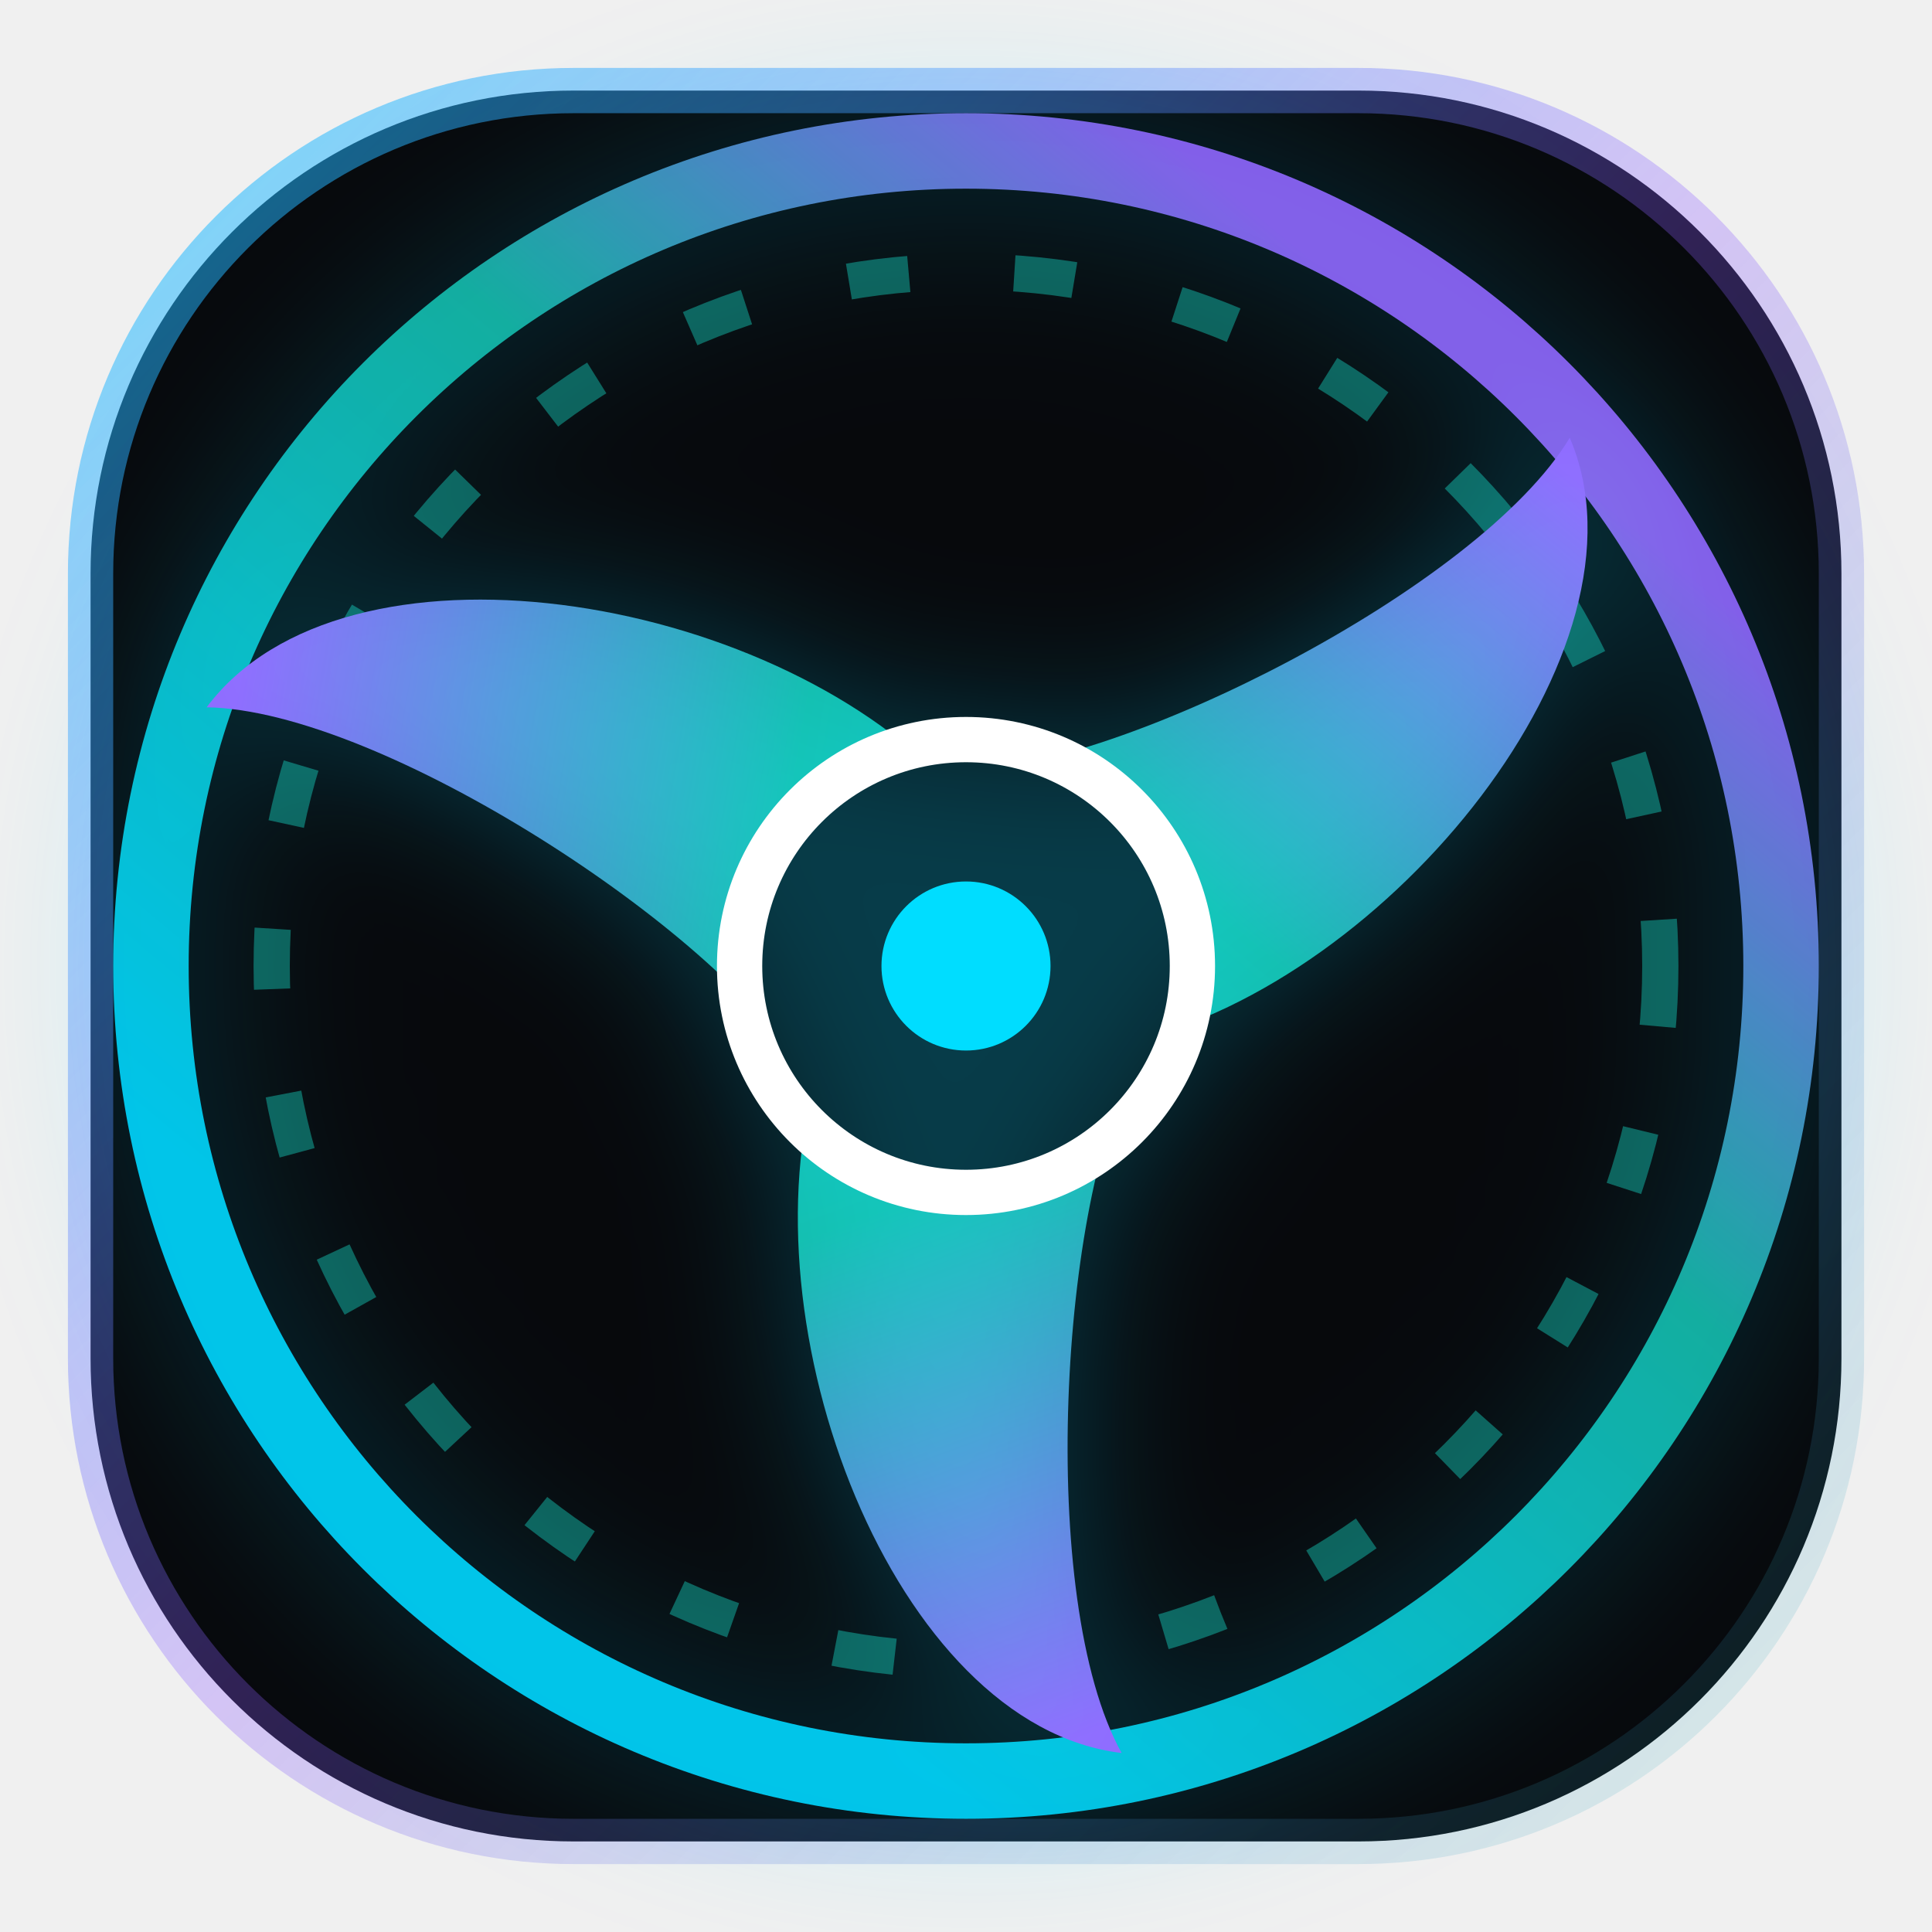
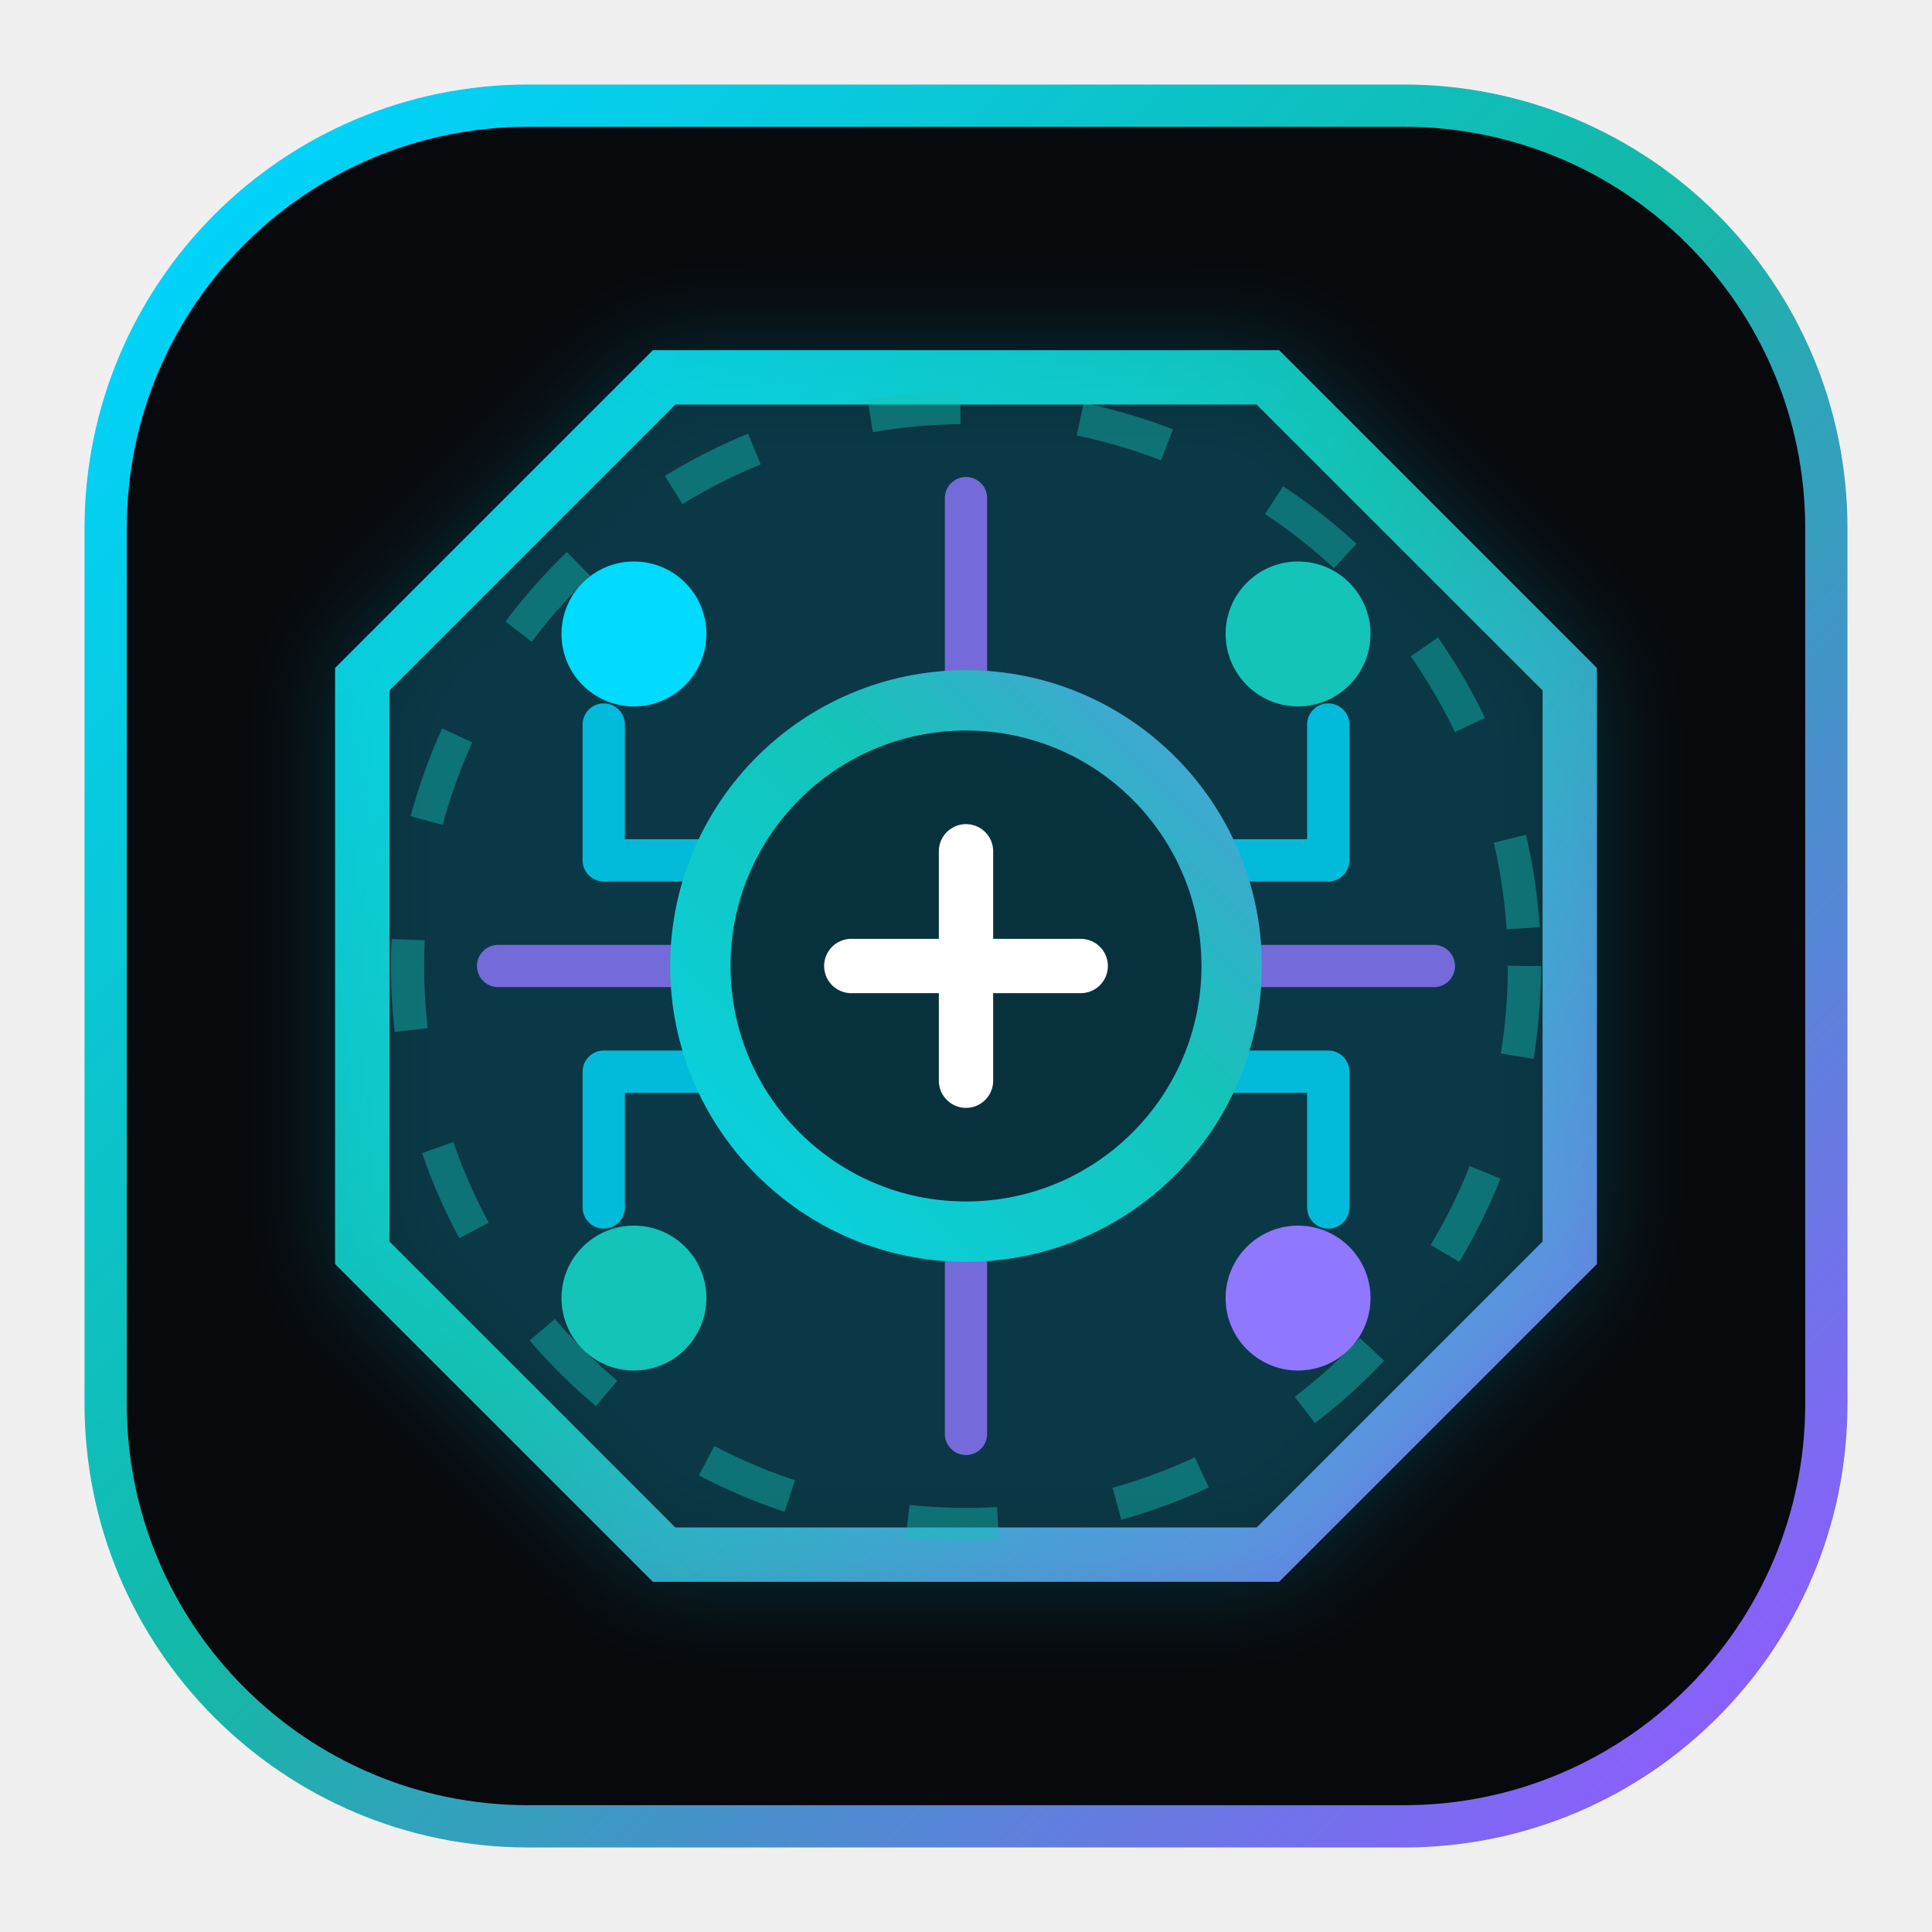
<svg xmlns="http://www.w3.org/2000/svg" width="64" height="64" viewBox="0 0 64 64" fill="none" role="img" aria-labelledby="title desc">
  <defs>
-     <linearGradient id="nexus-frame-grad" x1="0" y1="0" x2="64" y2="64" gradientUnits="userSpaceOnUse">
-       <stop stop-color="#00D4FF" stop-opacity="0.6" />
-       <stop offset="0.5" stop-color="#8F5CFF" stop-opacity="0.3" />
-       <stop offset="1" stop-color="#14B8A6" stop-opacity="0.1" />
-     </linearGradient>
-     <linearGradient id="nexus-ribbon-grad" x1="20" y1="50" x2="50" y2="14" gradientUnits="userSpaceOnUse">
+     <linearGradient id="nexus-frame-grad" x1="6" y1="6" x2="58" y2="58" gradientUnits="userSpaceOnUse">
      <stop stop-color="#00D4FF" />
-       <stop offset="0.6" stop-color="#14B8A6" />
+       <stop offset="0.48" stop-color="#14B8A6" />
      <stop offset="1" stop-color="#8F5CFF" />
    </linearGradient>
-     <filter id="nexus-glow" x="-10" y="-10" width="84" height="84" filterUnits="userSpaceOnUse" color-interpolation-filters="sRGB">
-       <feGaussianBlur stdDeviation="2.5" result="blur" />
-       <feColorMatrix in="blur" type="matrix" values="0 0 0 0 0.00   0 0 0 0 0.83   0 0 0 0 1.00   0 0 0 0.25 0" />
+     <linearGradient id="nexus-core-grad" x1="16" y1="48" x2="48" y2="16" gradientUnits="userSpaceOnUse">
+       <stop stop-color="#00D4FF" />
+       <stop offset="0.56" stop-color="#14B8A6" />
+       <stop offset="1" stop-color="#8F5CFF" />
+     </linearGradient>
+     <filter id="nexus-glow" x="-5" y="-5" width="74" height="74" filterUnits="userSpaceOnUse" color-interpolation-filters="sRGB">
+       <feGaussianBlur stdDeviation="1.6" result="blur" />
+       <feColorMatrix in="blur" type="matrix" values="0 0 0 0 0.00 0 0 0 0 0.83 0 0 0 0 1.00 0 0 0 0.2 0" />
      <feBlend in2="SourceGraphic" mode="screen" />
    </filter>
-     <path id="blade" d="M32 25.5 C37 25.5 49 19.5 52 14.5 C55 21.5 46 32.5 37.5 34.5 C34.5 34.5 32 31.5 32 25.5 Z" fill="url(#nexus-ribbon-grad)" />
  </defs>
-   <rect x="3" y="3" width="58" height="58" rx="16" fill="#07090C" stroke="url(#nexus-frame-grad)" stroke-width="1.5" />
+   <rect x="3.5" y="3.5" width="57" height="57" rx="14" fill="#07090C" stroke="url(#nexus-frame-grad)" stroke-width="1.4" />
  <g filter="url(#nexus-glow)">
-     <circle cx="32" cy="32" r="27" stroke="url(#nexus-ribbon-grad)" stroke-width="2.5" fill="none" opacity="0.9" />
-     <circle cx="32" cy="32" r="23" stroke="#14B8A6" stroke-width="1.2" stroke-dasharray="2 3.5" fill="none" opacity="0.5" />
-     <use href="#blade" />
-     <use href="#blade" transform="rotate(120 32 32)" />
-     <use href="#blade" transform="rotate(240 32 32)" />
-     <circle cx="32" cy="32" r="7.5" fill="#07090C" stroke="#FFFFFF" stroke-width="1.5" />
-     <circle cx="32" cy="32" r="2.8" fill="#00D4FF" />
+     <path d="M22 12.5H42L52 22.5V41.5L42 51.5H22L12 41.5V22.5L22 12.5Z" fill="#0A1118" stroke="url(#nexus-frame-grad)" stroke-width="1.8" />
+     <circle cx="32" cy="32" r="18.5" stroke="#14B8A6" stroke-width="1.1" stroke-dasharray="3 4" opacity="0.42" />
+     <path d="M32 16.5V23.5M32 40.5V47.5M16.5 32H23.5M40.5 32H47.5" stroke="#8F5CFF" stroke-width="1.4" stroke-linecap="round" opacity="0.8" />
+     <path d="M20 40V35.5H25.5M44 24V28.5H38.5M20 24V28.5H25.5M44 40V35.5H38.5" stroke="#00D4FF" stroke-width="1.4" stroke-linecap="round" stroke-linejoin="round" opacity="0.8" />
+     <circle cx="32" cy="32" r="8.8" fill="#07090C" stroke="url(#nexus-core-grad)" stroke-width="2" />
+     <path d="M28.2 32H35.8M32 28.2V35.8" stroke="#FFFFFF" stroke-width="1.8" stroke-linecap="round" />
+     <circle cx="21" cy="21" r="2.4" fill="#00D4FF" />
+     <circle cx="43" cy="21" r="2.4" fill="#14B8A6" />
+     <circle cx="43" cy="43" r="2.4" fill="#8F5CFF" />
+     <circle cx="21" cy="43" r="2.4" fill="#14B8A6" />
  </g>
</svg>
